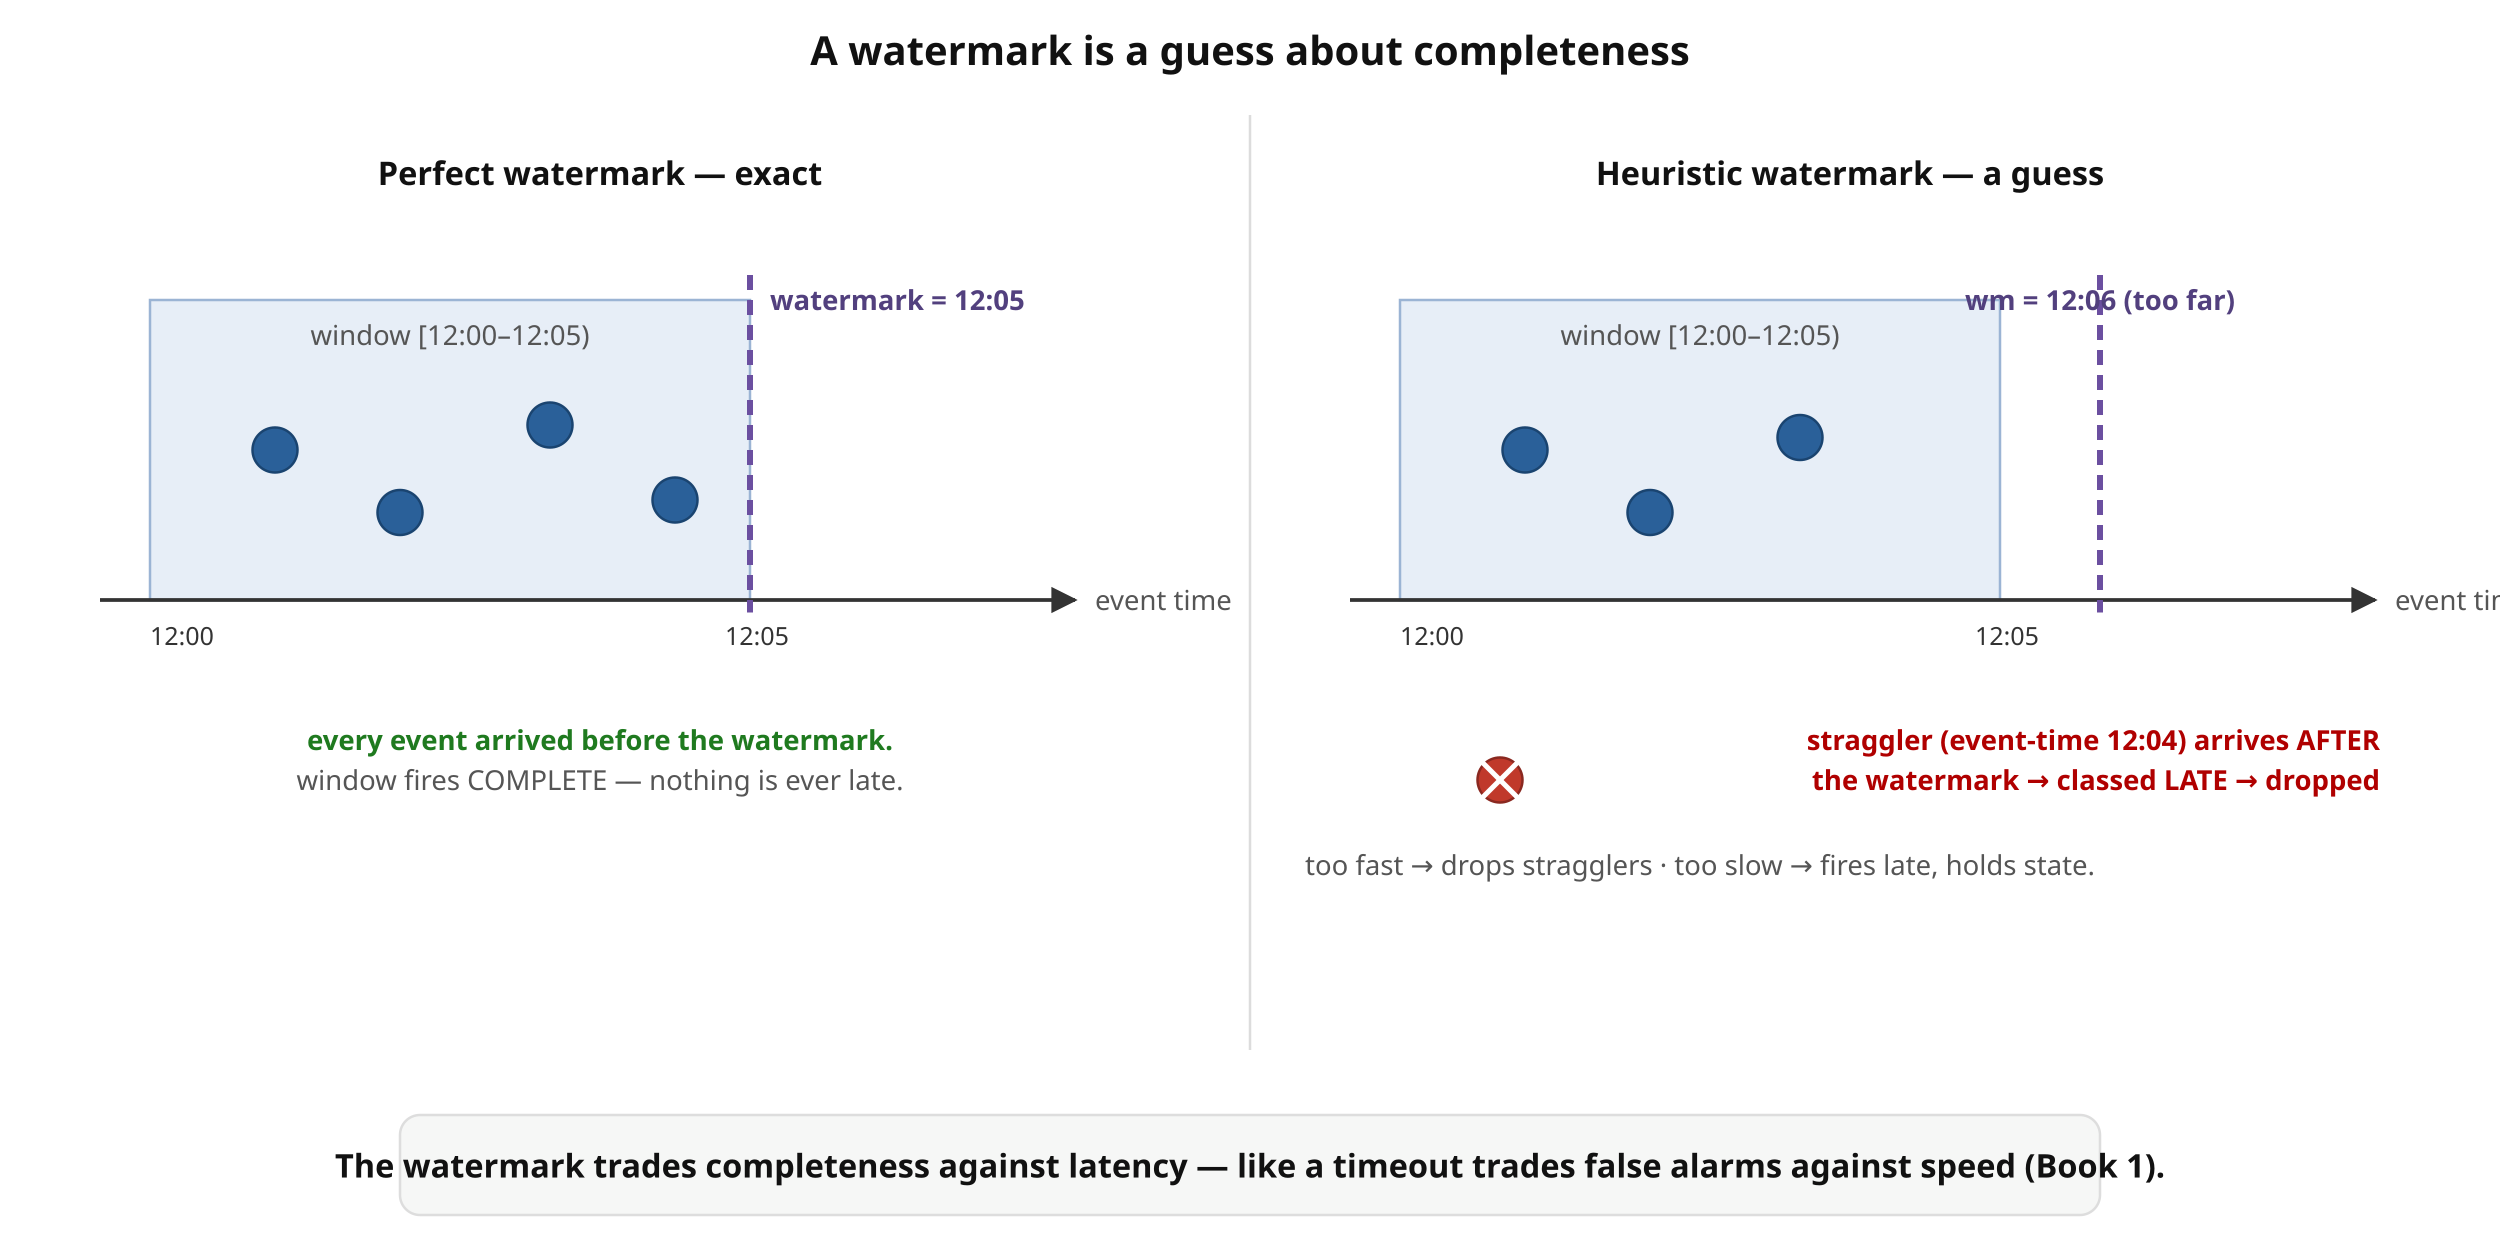
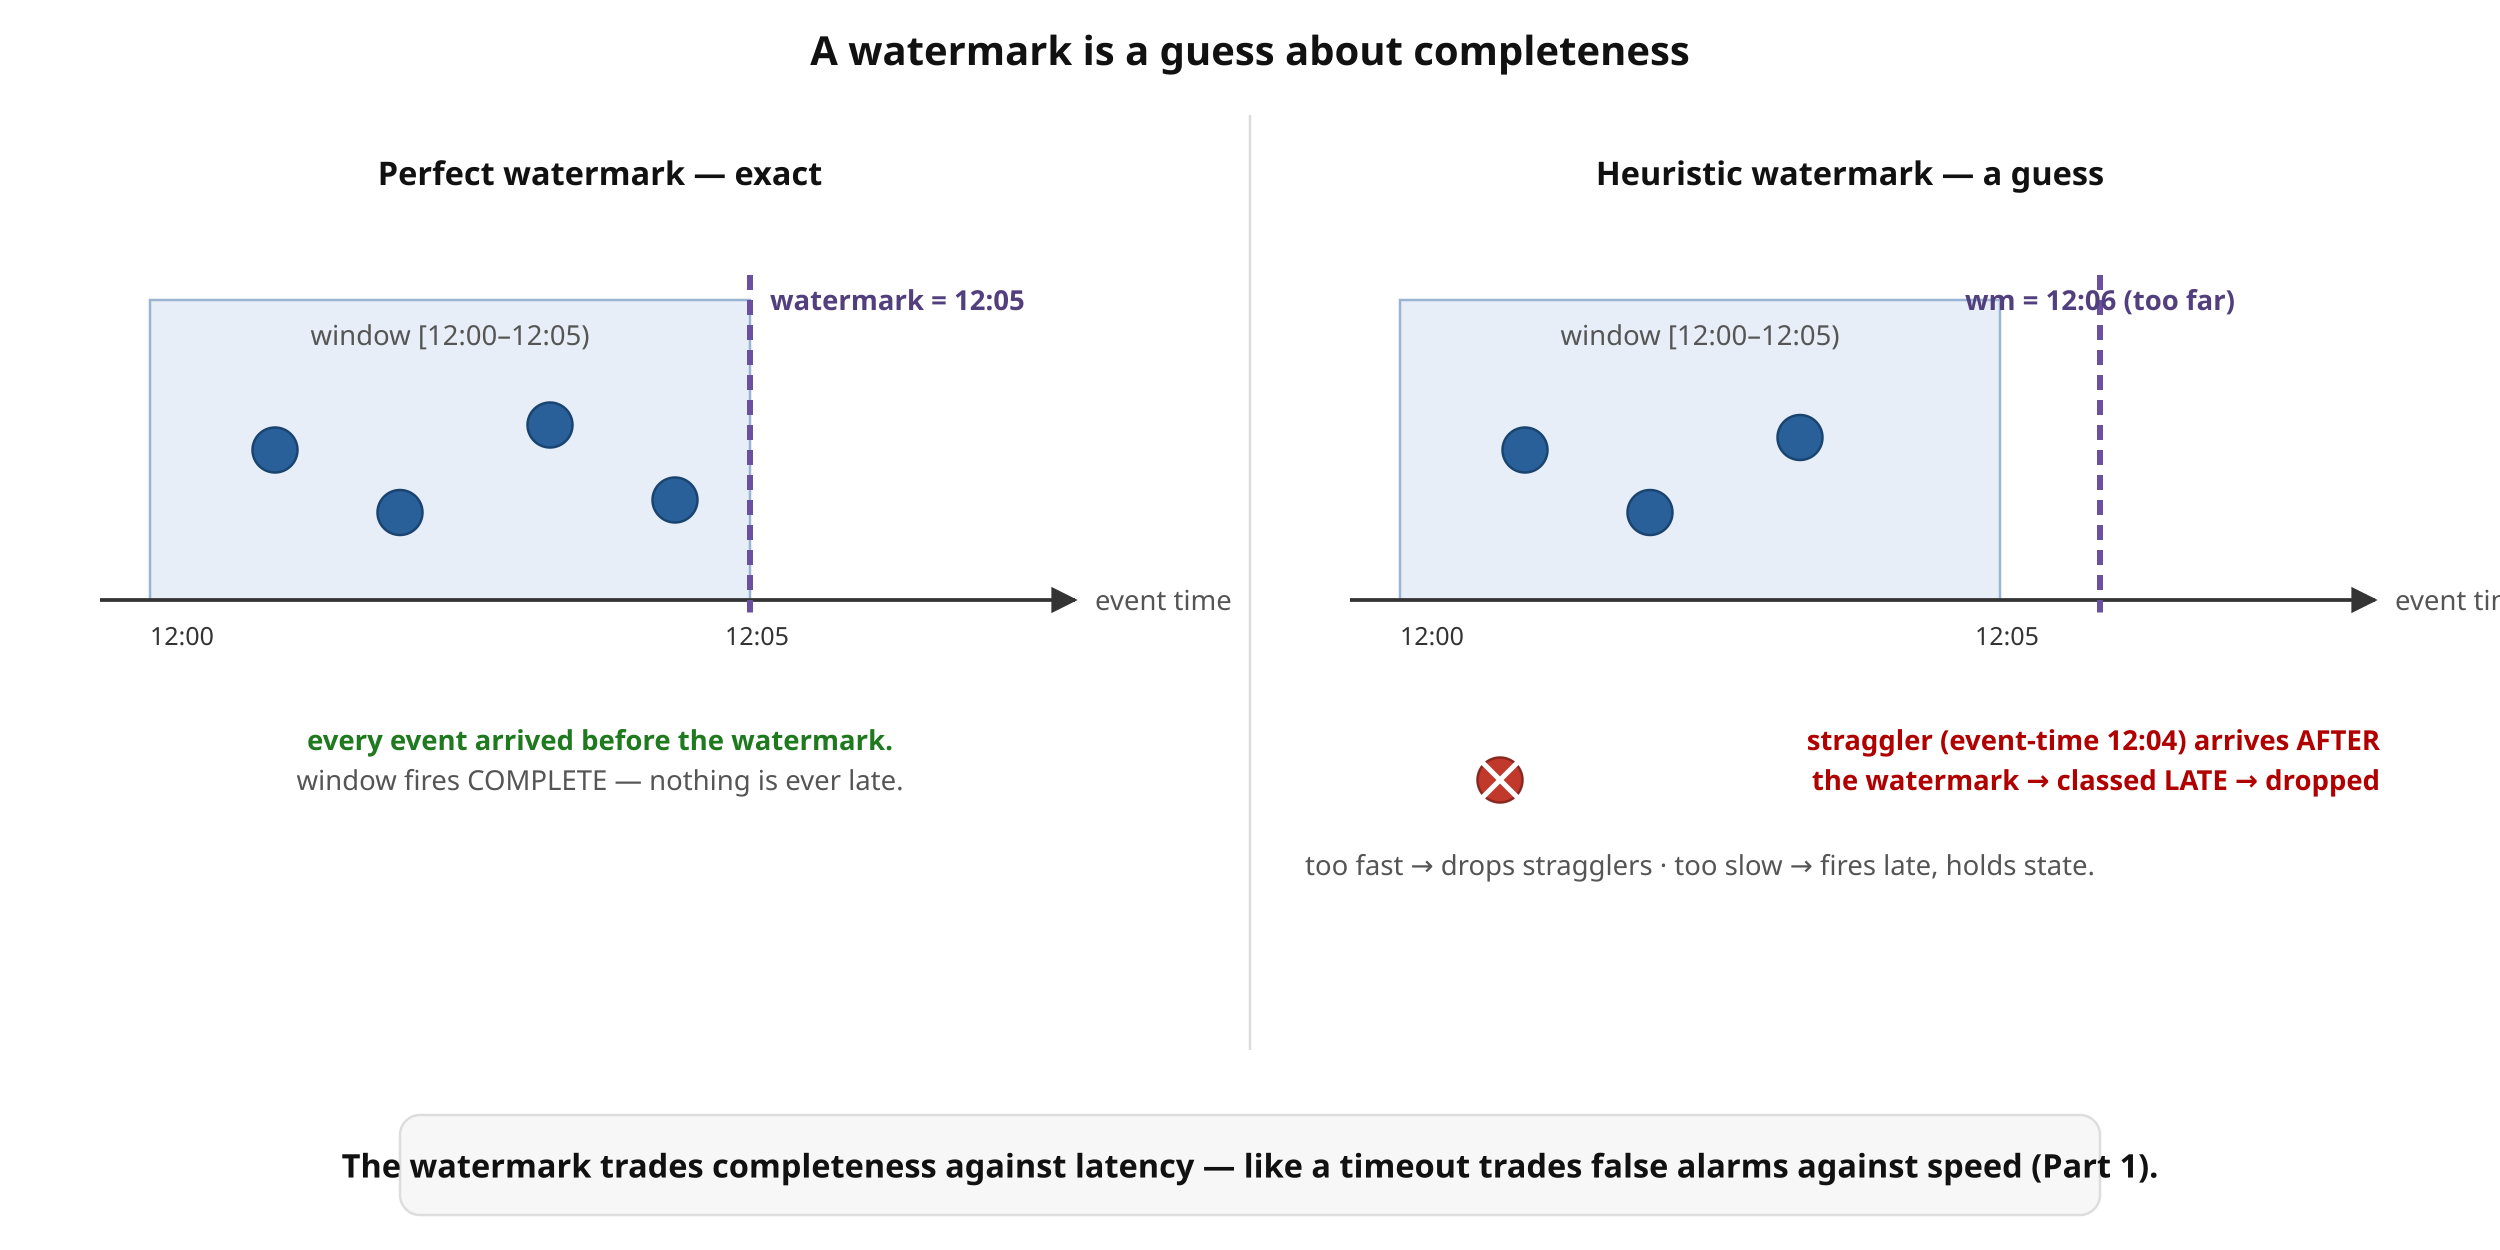
<svg xmlns="http://www.w3.org/2000/svg" viewBox="0 0 1000 500" font-family="sans-serif">
  <defs>
    <marker id="aw1" viewBox="0 0 10 10" refX="9" refY="5" markerWidth="7" markerHeight="7" orient="auto-start-reverse">
      <path d="M0,0 L10,5 L0,10 z" fill="#333" />
    </marker>
    <style>
      .title{font-size:16px;font-weight:bold;fill:#111}
      .h{font-size:13px;font-weight:bold;fill:#111}
      .win{fill:#e7eef7;stroke:#9bb4d4;stroke-width:1}
      .axis{stroke:#333;stroke-width:1.5}
      .tick{font-size:10px;fill:#333}
      .dot{fill:#2a6099;stroke:#1a4470;stroke-width:1}
      .late{fill:#c0392b;stroke:#8a2820;stroke-width:1}
      .wm{stroke:#6b4fa0;stroke-width:2.4;stroke-dasharray:6 4}
      .wmT{font-size:11px;font-weight:bold;fill:#52407e}
      .good{font-size:11px;font-weight:bold;fill:#1f7a1f}
      .bad{font-size:11px;font-weight:bold;fill:#b00000}
      .cap{font-size:11px;fill:#555}
    </style>
  </defs>
  <rect width="1000" height="500" fill="#ffffff" />
  <text x="500" y="26" text-anchor="middle" class="title">A watermark is a guess about completeness</text>
  <line x1="500" y1="46" x2="500" y2="420" stroke="#dcdcdc" />
  <text x="240" y="74" text-anchor="middle" class="h">Perfect watermark — exact</text>
  <rect class="win" x="60" y="120" width="240" height="120" />
  <text x="180" y="138" text-anchor="middle" class="cap">window [12:00–12:05)</text>
  <line class="axis" x1="40" y1="240" x2="430" y2="240" marker-end="url(#aw1)" />
  <text x="438" y="244" class="cap">event time</text>
  <text x="60" y="258" class="tick">12:00</text>
  <text x="290" y="258" class="tick">12:05</text>
  <circle class="dot" cx="110" cy="180" r="9" />
  <circle class="dot" cx="160" cy="205" r="9" />
  <circle class="dot" cx="220" cy="170" r="9" />
  <circle class="dot" cx="270" cy="200" r="9" />
  <line class="wm" x1="300" y1="110" x2="300" y2="245" />
  <text x="308" y="124" class="wmT">watermark = 12:05</text>
  <text x="240" y="300" text-anchor="middle" class="good">every event arrived before the watermark.</text>
  <text x="240" y="316" text-anchor="middle" class="cap">window fires COMPLETE — nothing is ever late.</text>
  <text x="740" y="74" text-anchor="middle" class="h">Heuristic watermark — a guess</text>
  <rect class="win" x="560" y="120" width="240" height="120" />
  <text x="680" y="138" text-anchor="middle" class="cap">window [12:00–12:05)</text>
  <line class="axis" x1="540" y1="240" x2="950" y2="240" marker-end="url(#aw1)" />
  <text x="958" y="244" class="cap">event time</text>
  <text x="560" y="258" class="tick">12:00</text>
  <text x="790" y="258" class="tick">12:05</text>
  <circle class="dot" cx="610" cy="180" r="9" />
  <circle class="dot" cx="660" cy="205" r="9" />
  <circle class="dot" cx="720" cy="175" r="9" />
  <line class="wm" x1="840" y1="110" x2="840" y2="245" />
  <text x="840" y="124" text-anchor="middle" class="wmT">wm = 12:06 (too far)</text>
  <circle class="late" cx="600" cy="312" r="9" />
  <line x1="592" y1="304" x2="608" y2="320" stroke="#fff" stroke-width="2" />
  <line x1="608" y1="304" x2="592" y2="320" stroke="#fff" stroke-width="2" />
  <text x="952" y="300" text-anchor="end" class="bad">straggler (event-time 12:04) arrives AFTER</text>
  <text x="952" y="316" text-anchor="end" class="bad">the watermark → classed LATE → dropped</text>
  <text x="680" y="350" text-anchor="middle" class="cap">too fast → drops stragglers · too slow → fires late, holds state.</text>
  <rect x="160" y="446" width="680" height="40" rx="8" fill="#f6f7f6" stroke="#ddd" />
-   <text x="500" y="471" text-anchor="middle" class="h">The watermark trades completeness against latency — like a timeout trades false alarms against speed (Book 1).</text>
+   <text x="500" y="471" text-anchor="middle" class="h">The watermark trades completeness against latency — like a timeout trades false alarms against speed (Part 1).</text>
</svg>
